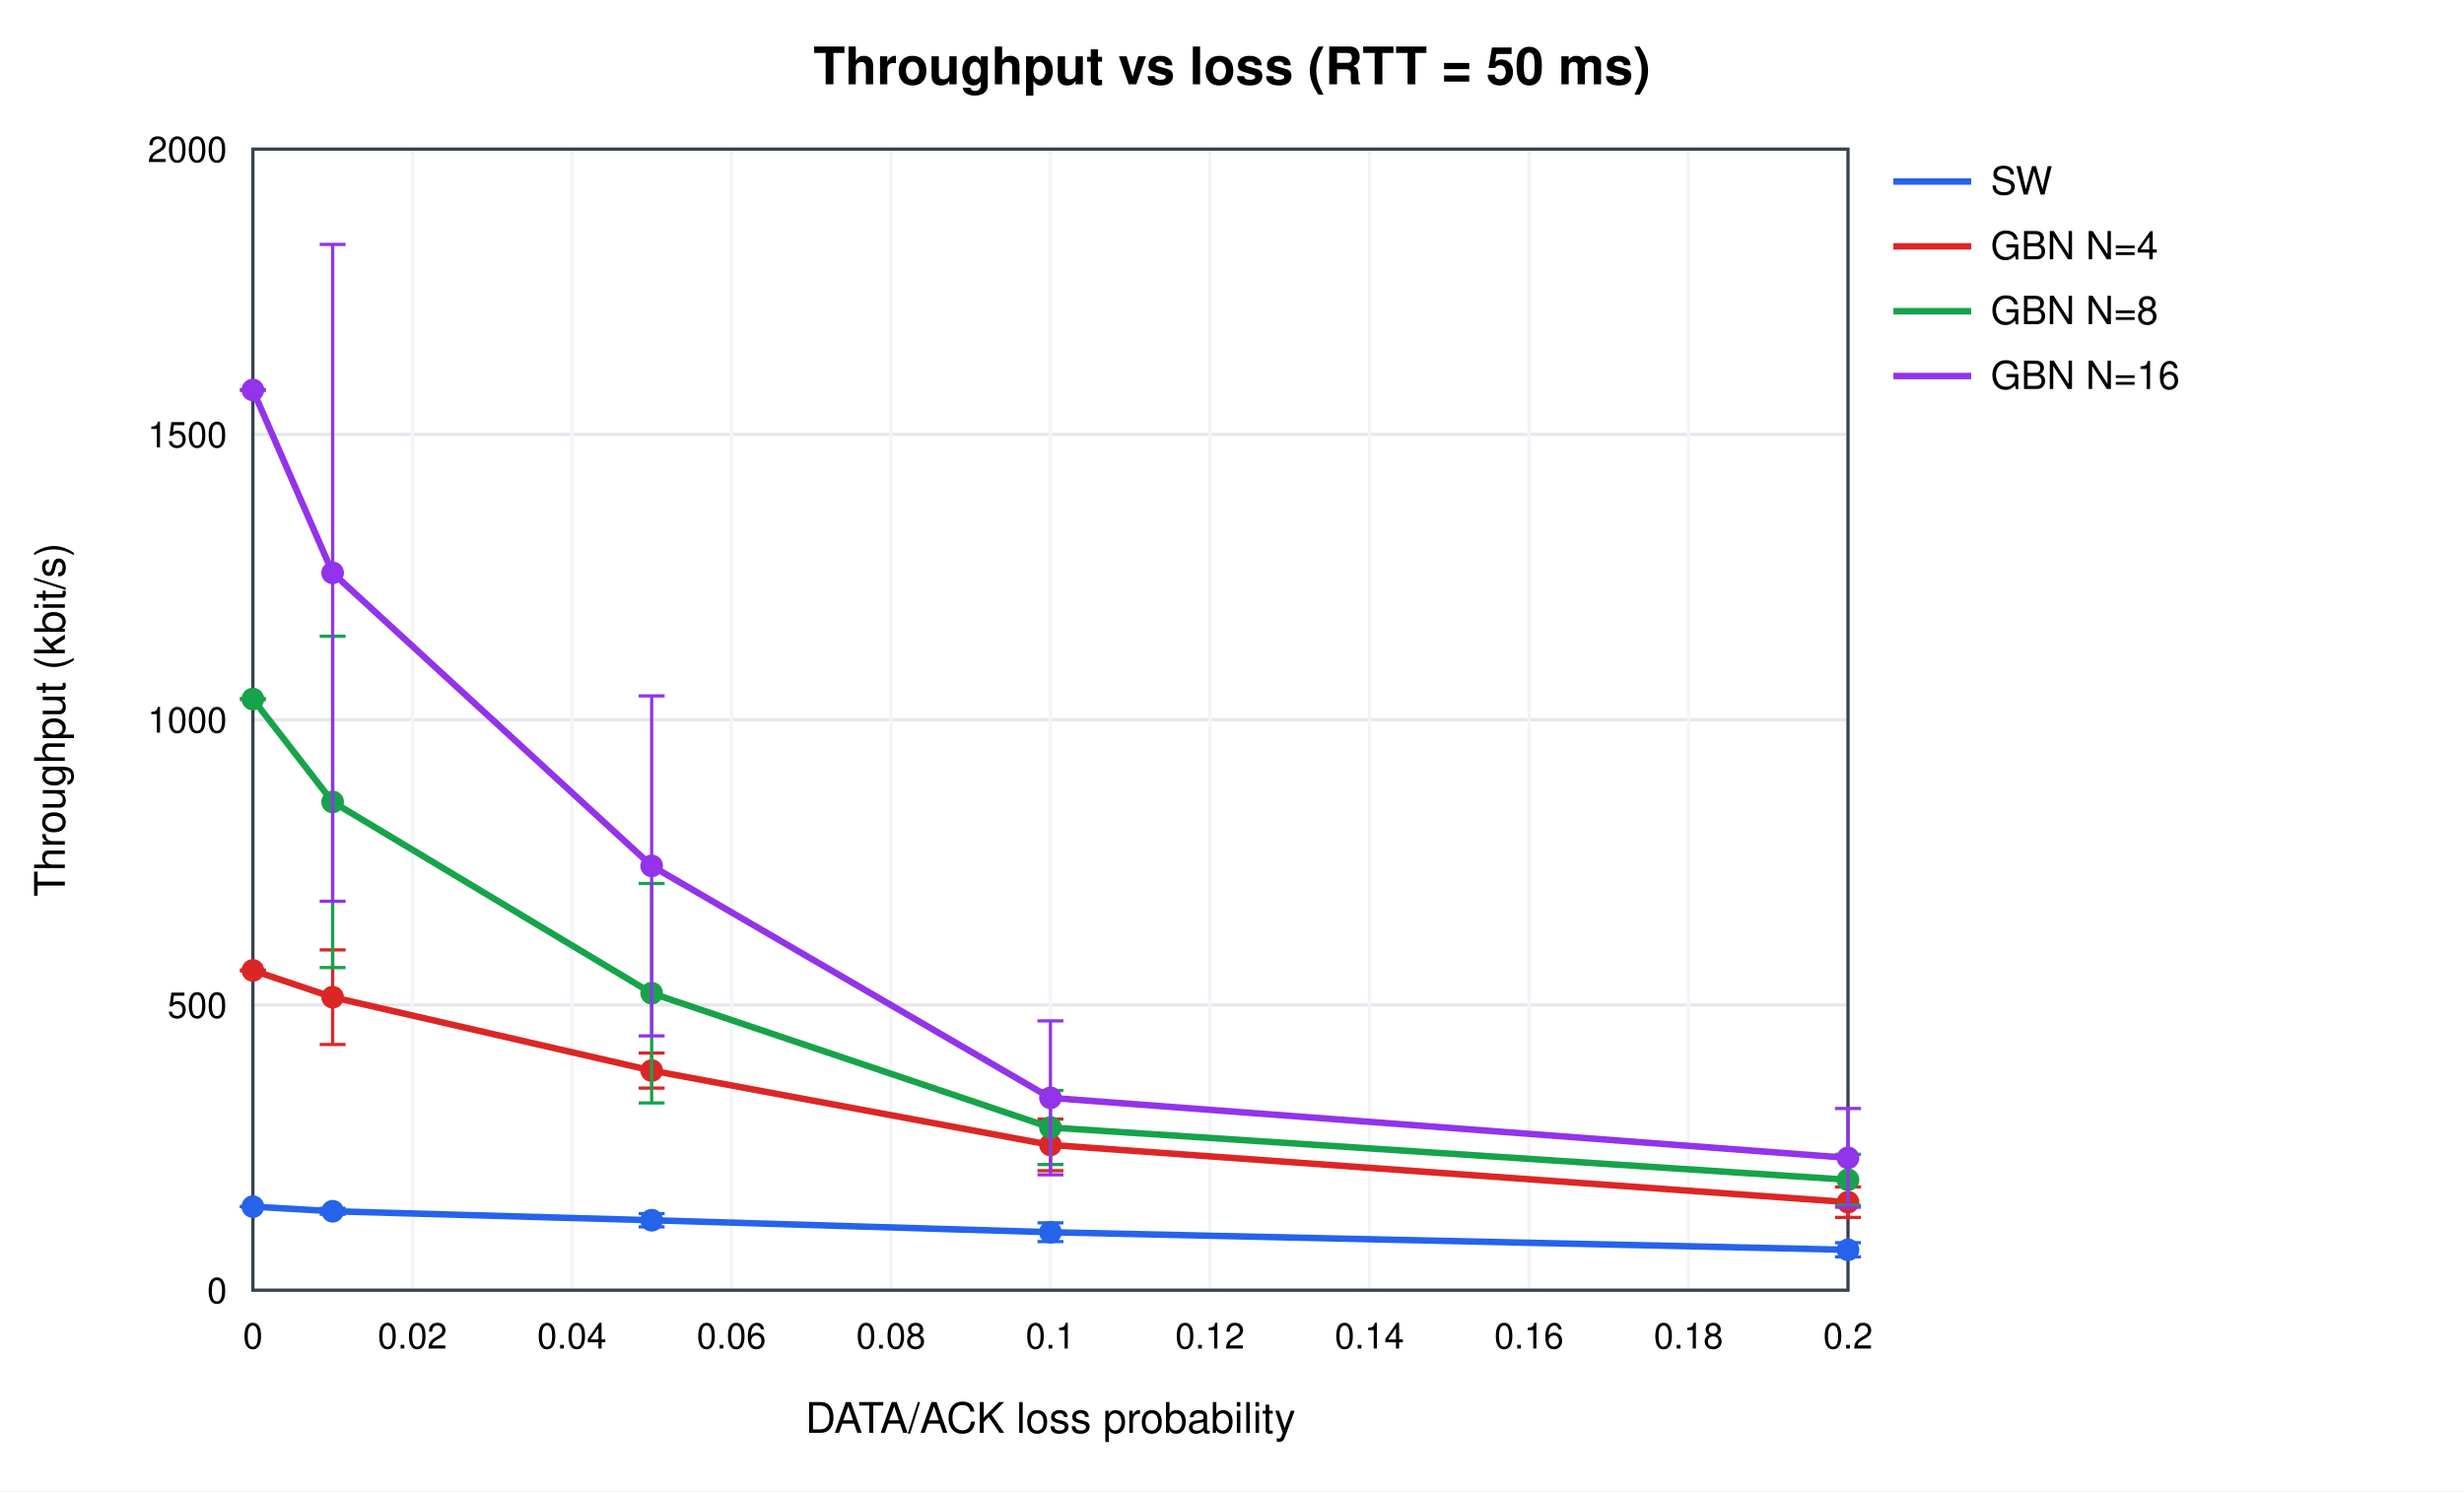
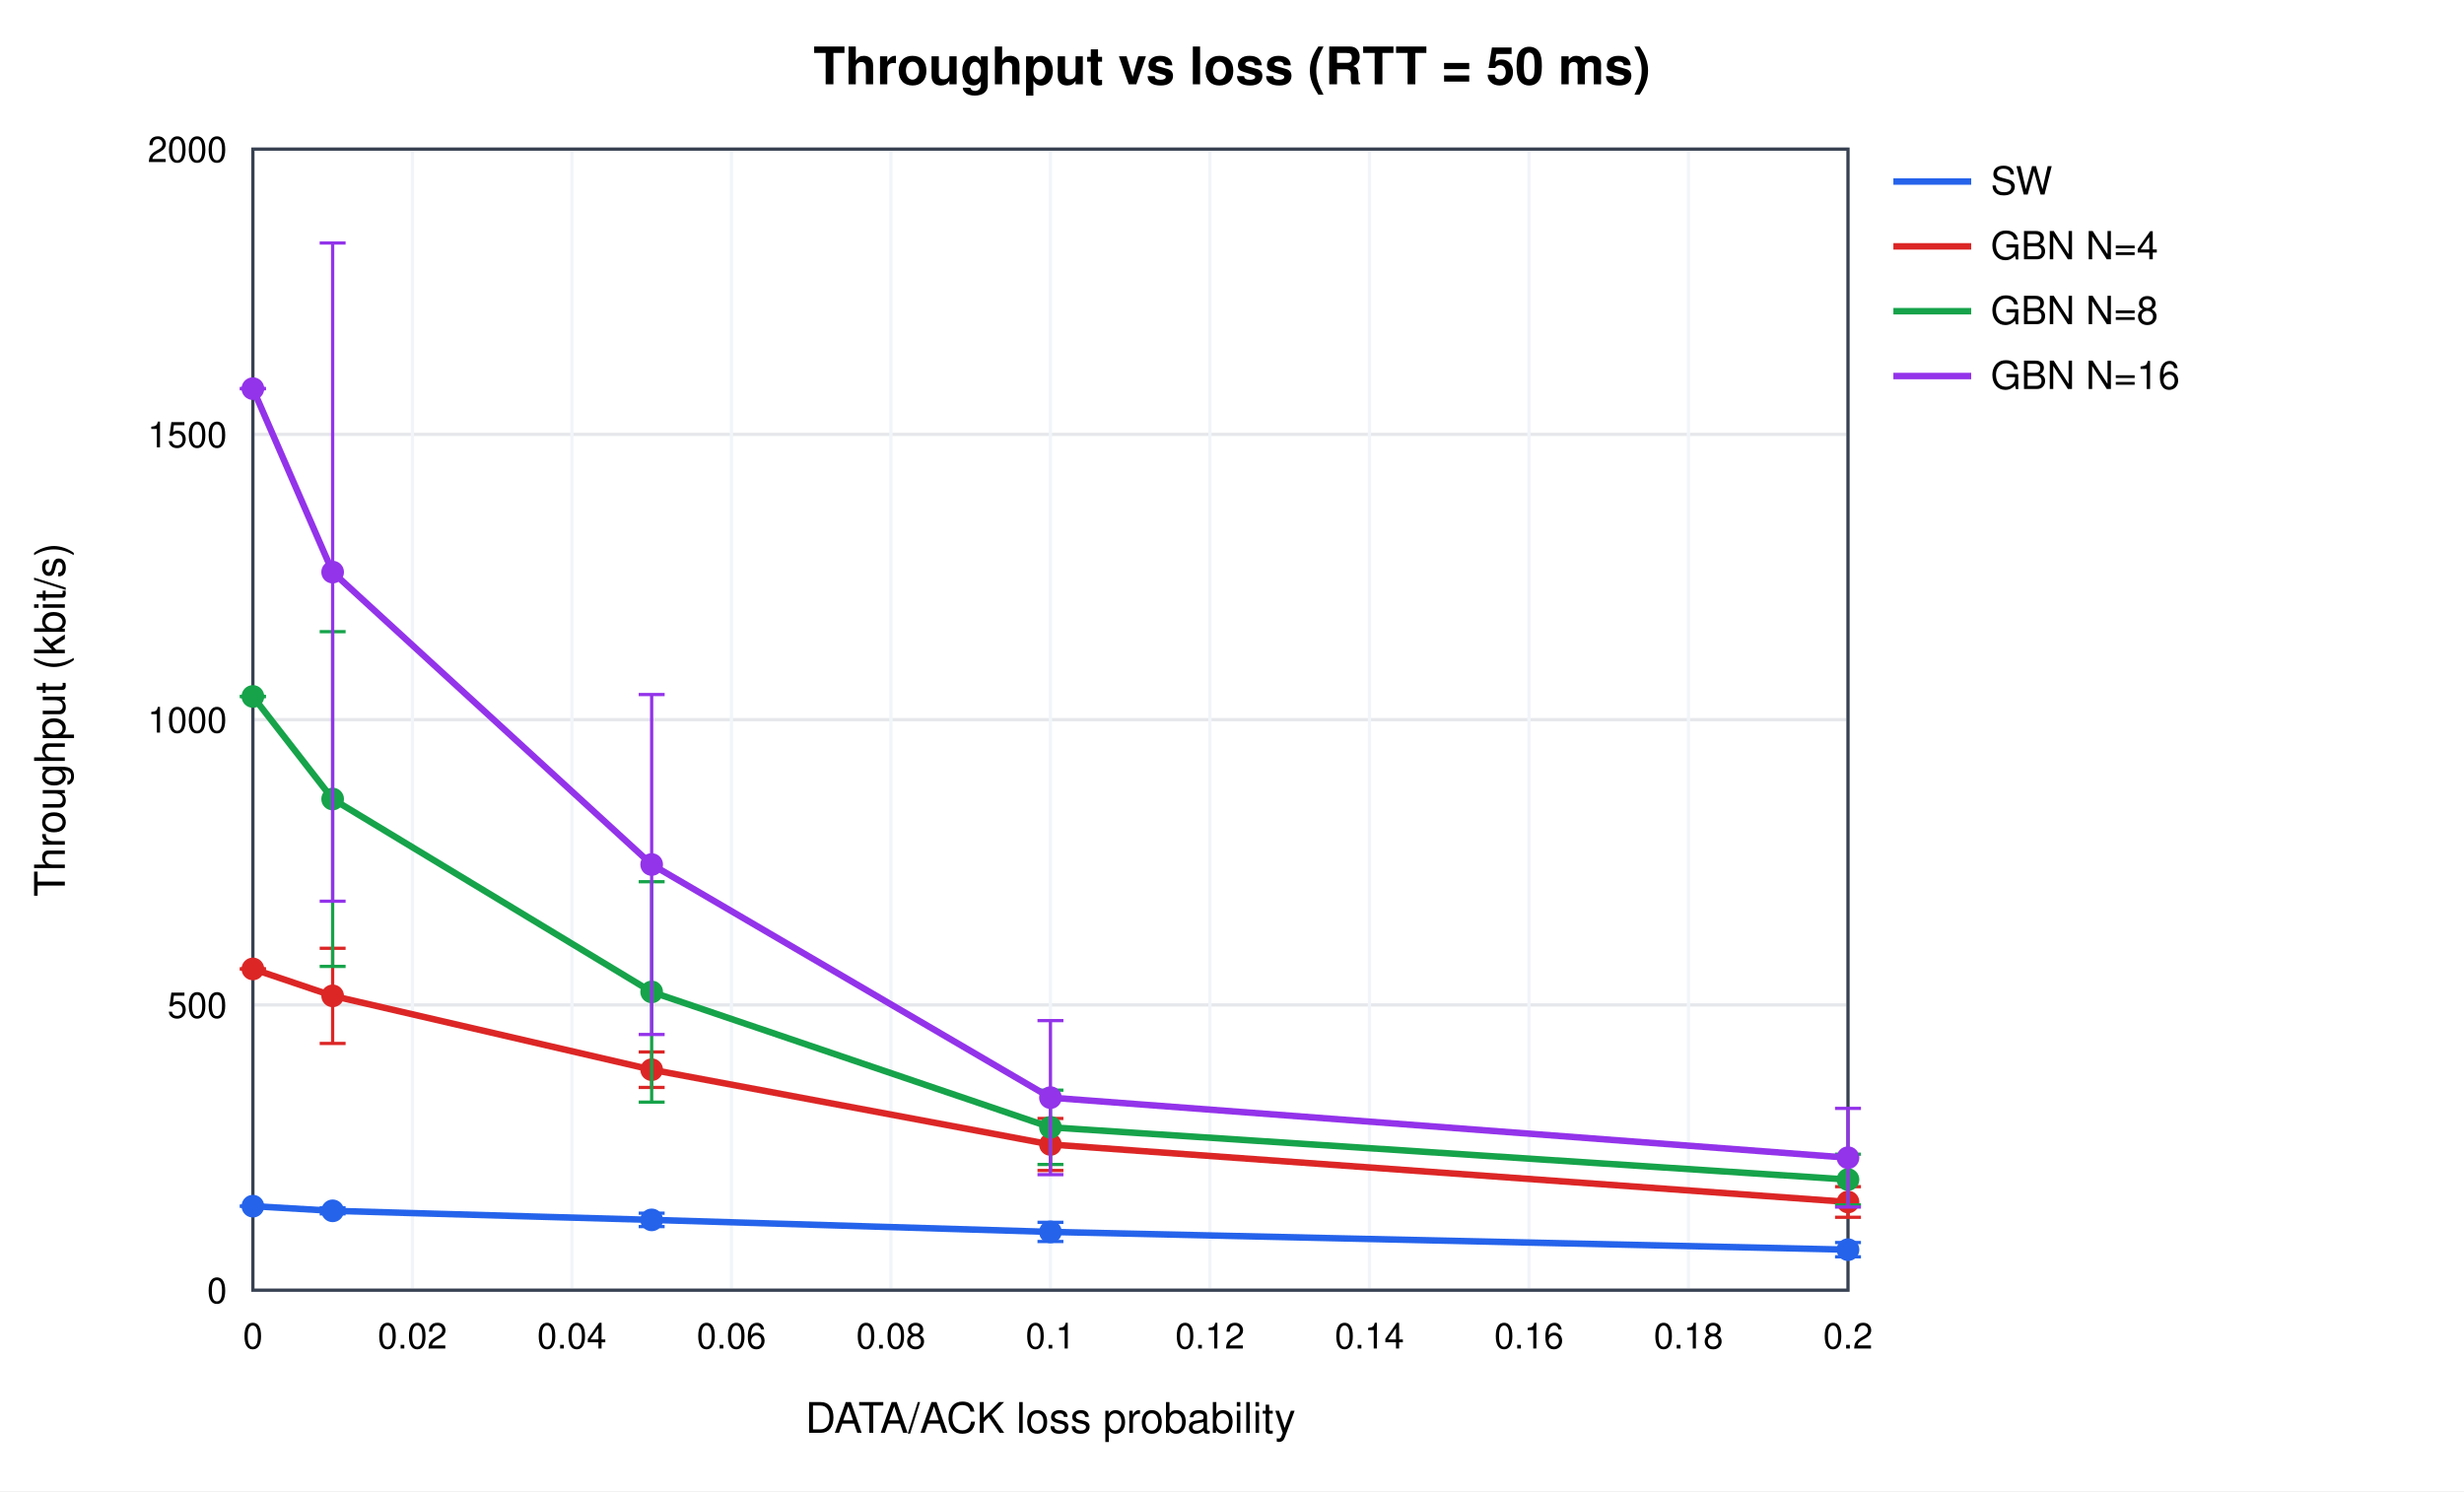
<svg xmlns="http://www.w3.org/2000/svg" width="760" height="460" viewBox="0 0 760 460" font-family="Helvetica, Arial, sans-serif">
  <rect width="100%" height="100%" fill="#ffffff" />
  <text x="380" y="26" text-anchor="middle" font-size="16" font-weight="bold">Throughput vs loss (RTT = 50 ms)</text>
  <line x1="78" y1="398" x2="570" y2="398" stroke="#e5e7eb" />
  <text x="70" y="402" text-anchor="end" font-size="11">0</text>
  <line x1="78" y1="310" x2="570" y2="310" stroke="#e5e7eb" />
  <text x="70" y="314" text-anchor="end" font-size="11">500</text>
  <line x1="78" y1="222" x2="570" y2="222" stroke="#e5e7eb" />
  <text x="70" y="226" text-anchor="end" font-size="11">1000</text>
  <line x1="78" y1="134" x2="570" y2="134" stroke="#e5e7eb" />
  <text x="70" y="138" text-anchor="end" font-size="11">1500</text>
  <line x1="78" y1="46" x2="570" y2="46" stroke="#e5e7eb" />
  <text x="70" y="50" text-anchor="end" font-size="11">2000</text>
  <line x1="78" y1="46" x2="78" y2="398" stroke="#f1f5f9" />
  <text x="78" y="416" text-anchor="middle" font-size="11">0</text>
  <line x1="127.2" y1="46" x2="127.2" y2="398" stroke="#f1f5f9" />
  <text x="127.2" y="416" text-anchor="middle" font-size="11">0.02</text>
  <line x1="176.4" y1="46" x2="176.4" y2="398" stroke="#f1f5f9" />
  <text x="176.4" y="416" text-anchor="middle" font-size="11">0.04</text>
  <line x1="225.6" y1="46" x2="225.6" y2="398" stroke="#f1f5f9" />
  <text x="225.6" y="416" text-anchor="middle" font-size="11">0.06</text>
  <line x1="274.8" y1="46" x2="274.8" y2="398" stroke="#f1f5f9" />
  <text x="274.8" y="416" text-anchor="middle" font-size="11">0.08</text>
  <line x1="324" y1="46" x2="324" y2="398" stroke="#f1f5f9" />
  <text x="324" y="416" text-anchor="middle" font-size="11">0.1</text>
  <line x1="373.2" y1="46" x2="373.2" y2="398" stroke="#f1f5f9" />
  <text x="373.2" y="416" text-anchor="middle" font-size="11">0.12</text>
  <line x1="422.4" y1="46" x2="422.4" y2="398" stroke="#f1f5f9" />
  <text x="422.4" y="416" text-anchor="middle" font-size="11">0.14</text>
  <line x1="471.6" y1="46" x2="471.6" y2="398" stroke="#f1f5f9" />
  <text x="471.6" y="416" text-anchor="middle" font-size="11">0.16</text>
  <line x1="520.8" y1="46" x2="520.8" y2="398" stroke="#f1f5f9" />
  <text x="520.8" y="416" text-anchor="middle" font-size="11">0.18</text>
  <line x1="570" y1="46" x2="570" y2="398" stroke="#f1f5f9" />
  <text x="570" y="416" text-anchor="middle" font-size="11">0.2</text>
  <rect x="78" y="46" width="492" height="352" fill="none" stroke="#374151" />
  <text x="324" y="442" text-anchor="middle" font-size="13">DATA/ACK loss probability</text>
  <text transform="translate(20,222) rotate(-90)" text-anchor="middle" font-size="13">Throughput (kbit/s)</text>
-   <path d="M78,372.227 L102.6,373.653 L201,376.421 L324,380.12 L570,385.542" fill="none" stroke="#2563eb" stroke-width="2" />
-   <line x1="78" y1="372.243" x2="78" y2="372.21" stroke="#2563eb" />
-   <line x1="74" y1="372.243" x2="82" y2="372.243" stroke="#2563eb" />
-   <line x1="74" y1="372.21" x2="82" y2="372.21" stroke="#2563eb" />
-   <circle cx="78" cy="372.227" r="3.5" fill="#2563eb" />
-   <line x1="102.6" y1="374.562" x2="102.6" y2="372.744" stroke="#2563eb" />
-   <line x1="98.6" y1="374.562" x2="106.6" y2="374.562" stroke="#2563eb" />
-   <line x1="98.6" y1="372.744" x2="106.6" y2="372.744" stroke="#2563eb" />
-   <circle cx="102.6" cy="373.653" r="3.5" fill="#2563eb" />
-   <line x1="201" y1="378.471" x2="201" y2="374.371" stroke="#2563eb" />
-   <line x1="197" y1="378.471" x2="205" y2="378.471" stroke="#2563eb" />
-   <line x1="197" y1="374.371" x2="205" y2="374.371" stroke="#2563eb" />
-   <circle cx="201" cy="376.421" r="3.5" fill="#2563eb" />
-   <line x1="324" y1="383.006" x2="324" y2="377.234" stroke="#2563eb" />
-   <line x1="320" y1="383.006" x2="328" y2="383.006" stroke="#2563eb" />
-   <line x1="320" y1="377.234" x2="328" y2="377.234" stroke="#2563eb" />
-   <circle cx="324" cy="380.12" r="3.5" fill="#2563eb" />
-   <line x1="570" y1="387.732" x2="570" y2="383.352" stroke="#2563eb" />
-   <line x1="566" y1="387.732" x2="574" y2="387.732" stroke="#2563eb" />
-   <line x1="566" y1="383.352" x2="574" y2="383.352" stroke="#2563eb" />
-   <circle cx="570" cy="385.542" r="3.5" fill="#2563eb" />
+   <path d="M78,372.082 L102.6,373.517 L201,376.313 L324,380.022 L570,385.501" fill="none" stroke="#2563eb" stroke-width="2" />
+   <line x1="78" y1="372.092" x2="78" y2="372.072" stroke="#2563eb" />
+   <line x1="74" y1="372.092" x2="82" y2="372.092" stroke="#2563eb" />
+   <line x1="74" y1="372.072" x2="82" y2="372.072" stroke="#2563eb" />
+   <circle cx="78" cy="372.082" r="3.5" fill="#2563eb" />
+   <line x1="102.6" y1="374.448" x2="102.6" y2="372.586" stroke="#2563eb" />
+   <line x1="98.6" y1="374.448" x2="106.6" y2="374.448" stroke="#2563eb" />
+   <line x1="98.6" y1="372.586" x2="106.6" y2="372.586" stroke="#2563eb" />
+   <circle cx="102.6" cy="373.517" r="3.5" fill="#2563eb" />
+   <line x1="201" y1="378.383" x2="201" y2="374.244" stroke="#2563eb" />
+   <line x1="197" y1="378.383" x2="205" y2="378.383" stroke="#2563eb" />
+   <line x1="197" y1="374.244" x2="205" y2="374.244" stroke="#2563eb" />
+   <circle cx="201" cy="376.313" r="3.5" fill="#2563eb" />
+   <line x1="324" y1="382.981" x2="324" y2="377.063" stroke="#2563eb" />
+   <line x1="320" y1="382.981" x2="328" y2="382.981" stroke="#2563eb" />
+   <line x1="320" y1="377.063" x2="328" y2="377.063" stroke="#2563eb" />
+   <circle cx="324" cy="380.022" r="3.5" fill="#2563eb" />
+   <line x1="570" y1="387.705" x2="570" y2="383.298" stroke="#2563eb" />
+   <line x1="566" y1="387.705" x2="574" y2="387.705" stroke="#2563eb" />
+   <line x1="566" y1="383.298" x2="574" y2="383.298" stroke="#2563eb" />
+   <circle cx="570" cy="385.501" r="3.5" fill="#2563eb" />
  <line x1="584" y1="56" x2="608" y2="56" stroke="#2563eb" stroke-width="2" />
  <text x="614" y="60" font-size="12">SW</text>
-   <path d="M78,299.363 L102.6,307.616 L201,330.252 L324,353.187 L570,370.849" fill="none" stroke="#dc2626" stroke-width="2" />
-   <line x1="78" y1="299.487" x2="78" y2="299.238" stroke="#dc2626" />
-   <line x1="74" y1="299.487" x2="82" y2="299.487" stroke="#dc2626" />
-   <line x1="74" y1="299.238" x2="82" y2="299.238" stroke="#dc2626" />
-   <circle cx="78" cy="299.363" r="3.5" fill="#dc2626" />
-   <line x1="102.6" y1="322.21" x2="102.6" y2="293.022" stroke="#dc2626" />
-   <line x1="98.6" y1="322.21" x2="106.6" y2="322.21" stroke="#dc2626" />
-   <line x1="98.6" y1="293.022" x2="106.6" y2="293.022" stroke="#dc2626" />
-   <circle cx="102.6" cy="307.616" r="3.5" fill="#dc2626" />
-   <line x1="201" y1="335.653" x2="201" y2="324.852" stroke="#dc2626" />
-   <line x1="197" y1="335.653" x2="205" y2="335.653" stroke="#dc2626" />
-   <line x1="197" y1="324.852" x2="205" y2="324.852" stroke="#dc2626" />
-   <circle cx="201" cy="330.252" r="3.5" fill="#dc2626" />
-   <line x1="324" y1="361.148" x2="324" y2="345.227" stroke="#dc2626" />
-   <line x1="320" y1="361.148" x2="328" y2="361.148" stroke="#dc2626" />
-   <line x1="320" y1="345.227" x2="328" y2="345.227" stroke="#dc2626" />
-   <circle cx="324" cy="353.187" r="3.5" fill="#dc2626" />
-   <line x1="570" y1="375.55" x2="570" y2="366.149" stroke="#dc2626" />
-   <line x1="566" y1="375.55" x2="574" y2="375.55" stroke="#dc2626" />
-   <line x1="566" y1="366.149" x2="574" y2="366.149" stroke="#dc2626" />
-   <circle cx="570" cy="370.849" r="3.5" fill="#dc2626" />
+   <path d="M78,298.898 L102.6,307.204 L201,329.983 L324,353.05 L570,370.79" fill="none" stroke="#dc2626" stroke-width="2" />
+   <line x1="78" y1="298.917" x2="78" y2="298.878" stroke="#dc2626" />
+   <line x1="74" y1="298.917" x2="82" y2="298.917" stroke="#dc2626" />
+   <line x1="74" y1="298.878" x2="82" y2="298.878" stroke="#dc2626" />
+   <circle cx="78" cy="298.898" r="3.5" fill="#dc2626" />
+   <line x1="102.6" y1="321.883" x2="102.6" y2="292.525" stroke="#dc2626" />
+   <line x1="98.6" y1="321.883" x2="106.6" y2="321.883" stroke="#dc2626" />
+   <line x1="98.6" y1="292.525" x2="106.6" y2="292.525" stroke="#dc2626" />
+   <circle cx="102.6" cy="307.204" r="3.5" fill="#dc2626" />
+   <line x1="201" y1="335.457" x2="201" y2="324.509" stroke="#dc2626" />
+   <line x1="197" y1="335.457" x2="205" y2="335.457" stroke="#dc2626" />
+   <line x1="197" y1="324.509" x2="205" y2="324.509" stroke="#dc2626" />
+   <circle cx="201" cy="329.983" r="3.5" fill="#dc2626" />
+   <line x1="324" y1="361.074" x2="324" y2="345.026" stroke="#dc2626" />
+   <line x1="320" y1="361.074" x2="328" y2="361.074" stroke="#dc2626" />
+   <line x1="320" y1="345.026" x2="328" y2="345.026" stroke="#dc2626" />
+   <circle cx="324" cy="353.05" r="3.5" fill="#dc2626" />
+   <line x1="570" y1="375.509" x2="570" y2="366.07" stroke="#dc2626" />
+   <line x1="566" y1="375.509" x2="574" y2="375.509" stroke="#dc2626" />
+   <line x1="566" y1="366.07" x2="574" y2="366.07" stroke="#dc2626" />
+   <circle cx="570" cy="370.79" r="3.5" fill="#dc2626" />
  <line x1="584" y1="76" x2="608" y2="76" stroke="#dc2626" stroke-width="2" />
  <text x="614" y="80" font-size="12">GBN N=4</text>
-   <path d="M78,215.643 L102.6,247.377 L201,306.388 L324,347.814 L570,363.945" fill="none" stroke="#16a34a" stroke-width="2" />
-   <line x1="78" y1="215.819" x2="78" y2="215.467" stroke="#16a34a" />
-   <line x1="74" y1="215.819" x2="82" y2="215.819" stroke="#16a34a" />
-   <line x1="74" y1="215.467" x2="82" y2="215.467" stroke="#16a34a" />
-   <circle cx="78" cy="215.643" r="3.5" fill="#16a34a" />
-   <line x1="102.6" y1="298.469" x2="102.6" y2="196.284" stroke="#16a34a" />
-   <line x1="98.6" y1="298.469" x2="106.6" y2="298.469" stroke="#16a34a" />
-   <line x1="98.6" y1="196.284" x2="106.6" y2="196.284" stroke="#16a34a" />
-   <circle cx="102.6" cy="247.377" r="3.5" fill="#16a34a" />
-   <line x1="201" y1="340.238" x2="201" y2="272.539" stroke="#16a34a" />
-   <line x1="197" y1="340.238" x2="205" y2="340.238" stroke="#16a34a" />
-   <line x1="197" y1="272.539" x2="205" y2="272.539" stroke="#16a34a" />
-   <circle cx="201" cy="306.388" r="3.5" fill="#16a34a" />
-   <line x1="324" y1="359.237" x2="324" y2="336.392" stroke="#16a34a" />
-   <line x1="320" y1="359.237" x2="328" y2="359.237" stroke="#16a34a" />
-   <line x1="320" y1="336.392" x2="328" y2="336.392" stroke="#16a34a" />
-   <circle cx="324" cy="347.814" r="3.5" fill="#16a34a" />
-   <line x1="570" y1="371.799" x2="570" y2="356.091" stroke="#16a34a" />
-   <line x1="566" y1="371.799" x2="574" y2="371.799" stroke="#16a34a" />
-   <line x1="566" y1="356.091" x2="574" y2="356.091" stroke="#16a34a" />
-   <circle cx="570" cy="363.945" r="3.5" fill="#16a34a" />
+   <path d="M78,214.844 L102.6,246.489 L201,305.988 L324,347.755 L570,363.876" fill="none" stroke="#16a34a" stroke-width="2" />
+   <line x1="78" y1="214.885" x2="78" y2="214.803" stroke="#16a34a" />
+   <line x1="74" y1="214.885" x2="82" y2="214.885" stroke="#16a34a" />
+   <line x1="74" y1="214.803" x2="82" y2="214.803" stroke="#16a34a" />
+   <circle cx="78" cy="214.844" r="3.5" fill="#16a34a" />
+   <line x1="102.6" y1="298.122" x2="102.6" y2="194.856" stroke="#16a34a" />
+   <line x1="98.6" y1="298.122" x2="106.6" y2="298.122" stroke="#16a34a" />
+   <line x1="98.6" y1="194.856" x2="106.6" y2="194.856" stroke="#16a34a" />
+   <circle cx="102.6" cy="246.489" r="3.5" fill="#16a34a" />
+   <line x1="201" y1="339.982" x2="201" y2="271.994" stroke="#16a34a" />
+   <line x1="197" y1="339.982" x2="205" y2="339.982" stroke="#16a34a" />
+   <line x1="197" y1="271.994" x2="205" y2="271.994" stroke="#16a34a" />
+   <circle cx="201" cy="305.988" r="3.5" fill="#16a34a" />
+   <line x1="324" y1="359.217" x2="324" y2="336.293" stroke="#16a34a" />
+   <line x1="320" y1="359.217" x2="328" y2="359.217" stroke="#16a34a" />
+   <line x1="320" y1="336.293" x2="328" y2="336.293" stroke="#16a34a" />
+   <circle cx="324" cy="347.755" r="3.5" fill="#16a34a" />
+   <line x1="570" y1="371.697" x2="570" y2="356.055" stroke="#16a34a" />
+   <line x1="566" y1="371.697" x2="574" y2="371.697" stroke="#16a34a" />
+   <line x1="566" y1="356.055" x2="574" y2="356.055" stroke="#16a34a" />
+   <circle cx="570" cy="363.876" r="3.5" fill="#16a34a" />
  <line x1="584" y1="96" x2="608" y2="96" stroke="#16a34a" stroke-width="2" />
  <text x="614" y="100" font-size="12">GBN N=8</text>
-   <path d="M78,120.305 L102.6,176.719 L201,267.113 L324,338.67 L570,357.182" fill="none" stroke="#9333ea" stroke-width="2" />
-   <line x1="78" y1="120.441" x2="78" y2="120.17" stroke="#9333ea" />
-   <line x1="74" y1="120.441" x2="82" y2="120.441" stroke="#9333ea" />
-   <line x1="74" y1="120.17" x2="82" y2="120.17" stroke="#9333ea" />
-   <circle cx="78" cy="120.305" r="3.5" fill="#9333ea" />
-   <line x1="102.6" y1="278.039" x2="102.6" y2="75.398" stroke="#9333ea" />
-   <line x1="98.6" y1="278.039" x2="106.6" y2="278.039" stroke="#9333ea" />
-   <line x1="98.6" y1="75.398" x2="106.6" y2="75.398" stroke="#9333ea" />
-   <circle cx="102.6" cy="176.719" r="3.5" fill="#9333ea" />
-   <line x1="201" y1="319.552" x2="201" y2="214.675" stroke="#9333ea" />
-   <line x1="197" y1="319.552" x2="205" y2="319.552" stroke="#9333ea" />
-   <line x1="197" y1="214.675" x2="205" y2="214.675" stroke="#9333ea" />
-   <circle cx="201" cy="267.113" r="3.5" fill="#9333ea" />
-   <line x1="324" y1="362.414" x2="324" y2="314.926" stroke="#9333ea" />
-   <line x1="320" y1="362.414" x2="328" y2="362.414" stroke="#9333ea" />
-   <line x1="320" y1="314.926" x2="328" y2="314.926" stroke="#9333ea" />
-   <circle cx="324" cy="338.67" r="3.5" fill="#9333ea" />
-   <line x1="570" y1="372.415" x2="570" y2="341.949" stroke="#9333ea" />
-   <line x1="566" y1="372.415" x2="574" y2="372.415" stroke="#9333ea" />
-   <line x1="566" y1="341.949" x2="574" y2="341.949" stroke="#9333ea" />
-   <circle cx="570" cy="357.182" r="3.5" fill="#9333ea" />
+   <path d="M78,119.89 L102.6,176.486 L201,266.686 L324,338.601 L570,357.133" fill="none" stroke="#9333ea" stroke-width="2" />
+   <line x1="78" y1="119.93" x2="78" y2="119.85" stroke="#9333ea" />
+   <line x1="74" y1="119.93" x2="82" y2="119.93" stroke="#9333ea" />
+   <line x1="74" y1="119.85" x2="82" y2="119.85" stroke="#9333ea" />
+   <circle cx="78" cy="119.89" r="3.5" fill="#9333ea" />
+   <line x1="102.6" y1="278.013" x2="102.6" y2="74.96" stroke="#9333ea" />
+   <line x1="98.6" y1="278.013" x2="106.6" y2="278.013" stroke="#9333ea" />
+   <line x1="98.6" y1="74.96" x2="106.6" y2="74.96" stroke="#9333ea" />
+   <circle cx="102.6" cy="176.486" r="3.5" fill="#9333ea" />
+   <line x1="201" y1="319.119" x2="201" y2="214.253" stroke="#9333ea" />
+   <line x1="197" y1="319.119" x2="205" y2="319.119" stroke="#9333ea" />
+   <line x1="197" y1="214.253" x2="205" y2="214.253" stroke="#9333ea" />
+   <circle cx="201" cy="266.686" r="3.5" fill="#9333ea" />
+   <line x1="324" y1="362.359" x2="324" y2="314.843" stroke="#9333ea" />
+   <line x1="320" y1="362.359" x2="328" y2="362.359" stroke="#9333ea" />
+   <line x1="320" y1="314.843" x2="328" y2="314.843" stroke="#9333ea" />
+   <circle cx="324" cy="338.601" r="3.5" fill="#9333ea" />
+   <line x1="570" y1="372.352" x2="570" y2="341.914" stroke="#9333ea" />
+   <line x1="566" y1="372.352" x2="574" y2="372.352" stroke="#9333ea" />
+   <line x1="566" y1="341.914" x2="574" y2="341.914" stroke="#9333ea" />
+   <circle cx="570" cy="357.133" r="3.5" fill="#9333ea" />
  <line x1="584" y1="116" x2="608" y2="116" stroke="#9333ea" stroke-width="2" />
  <text x="614" y="120" font-size="12">GBN N=16</text>
</svg>
